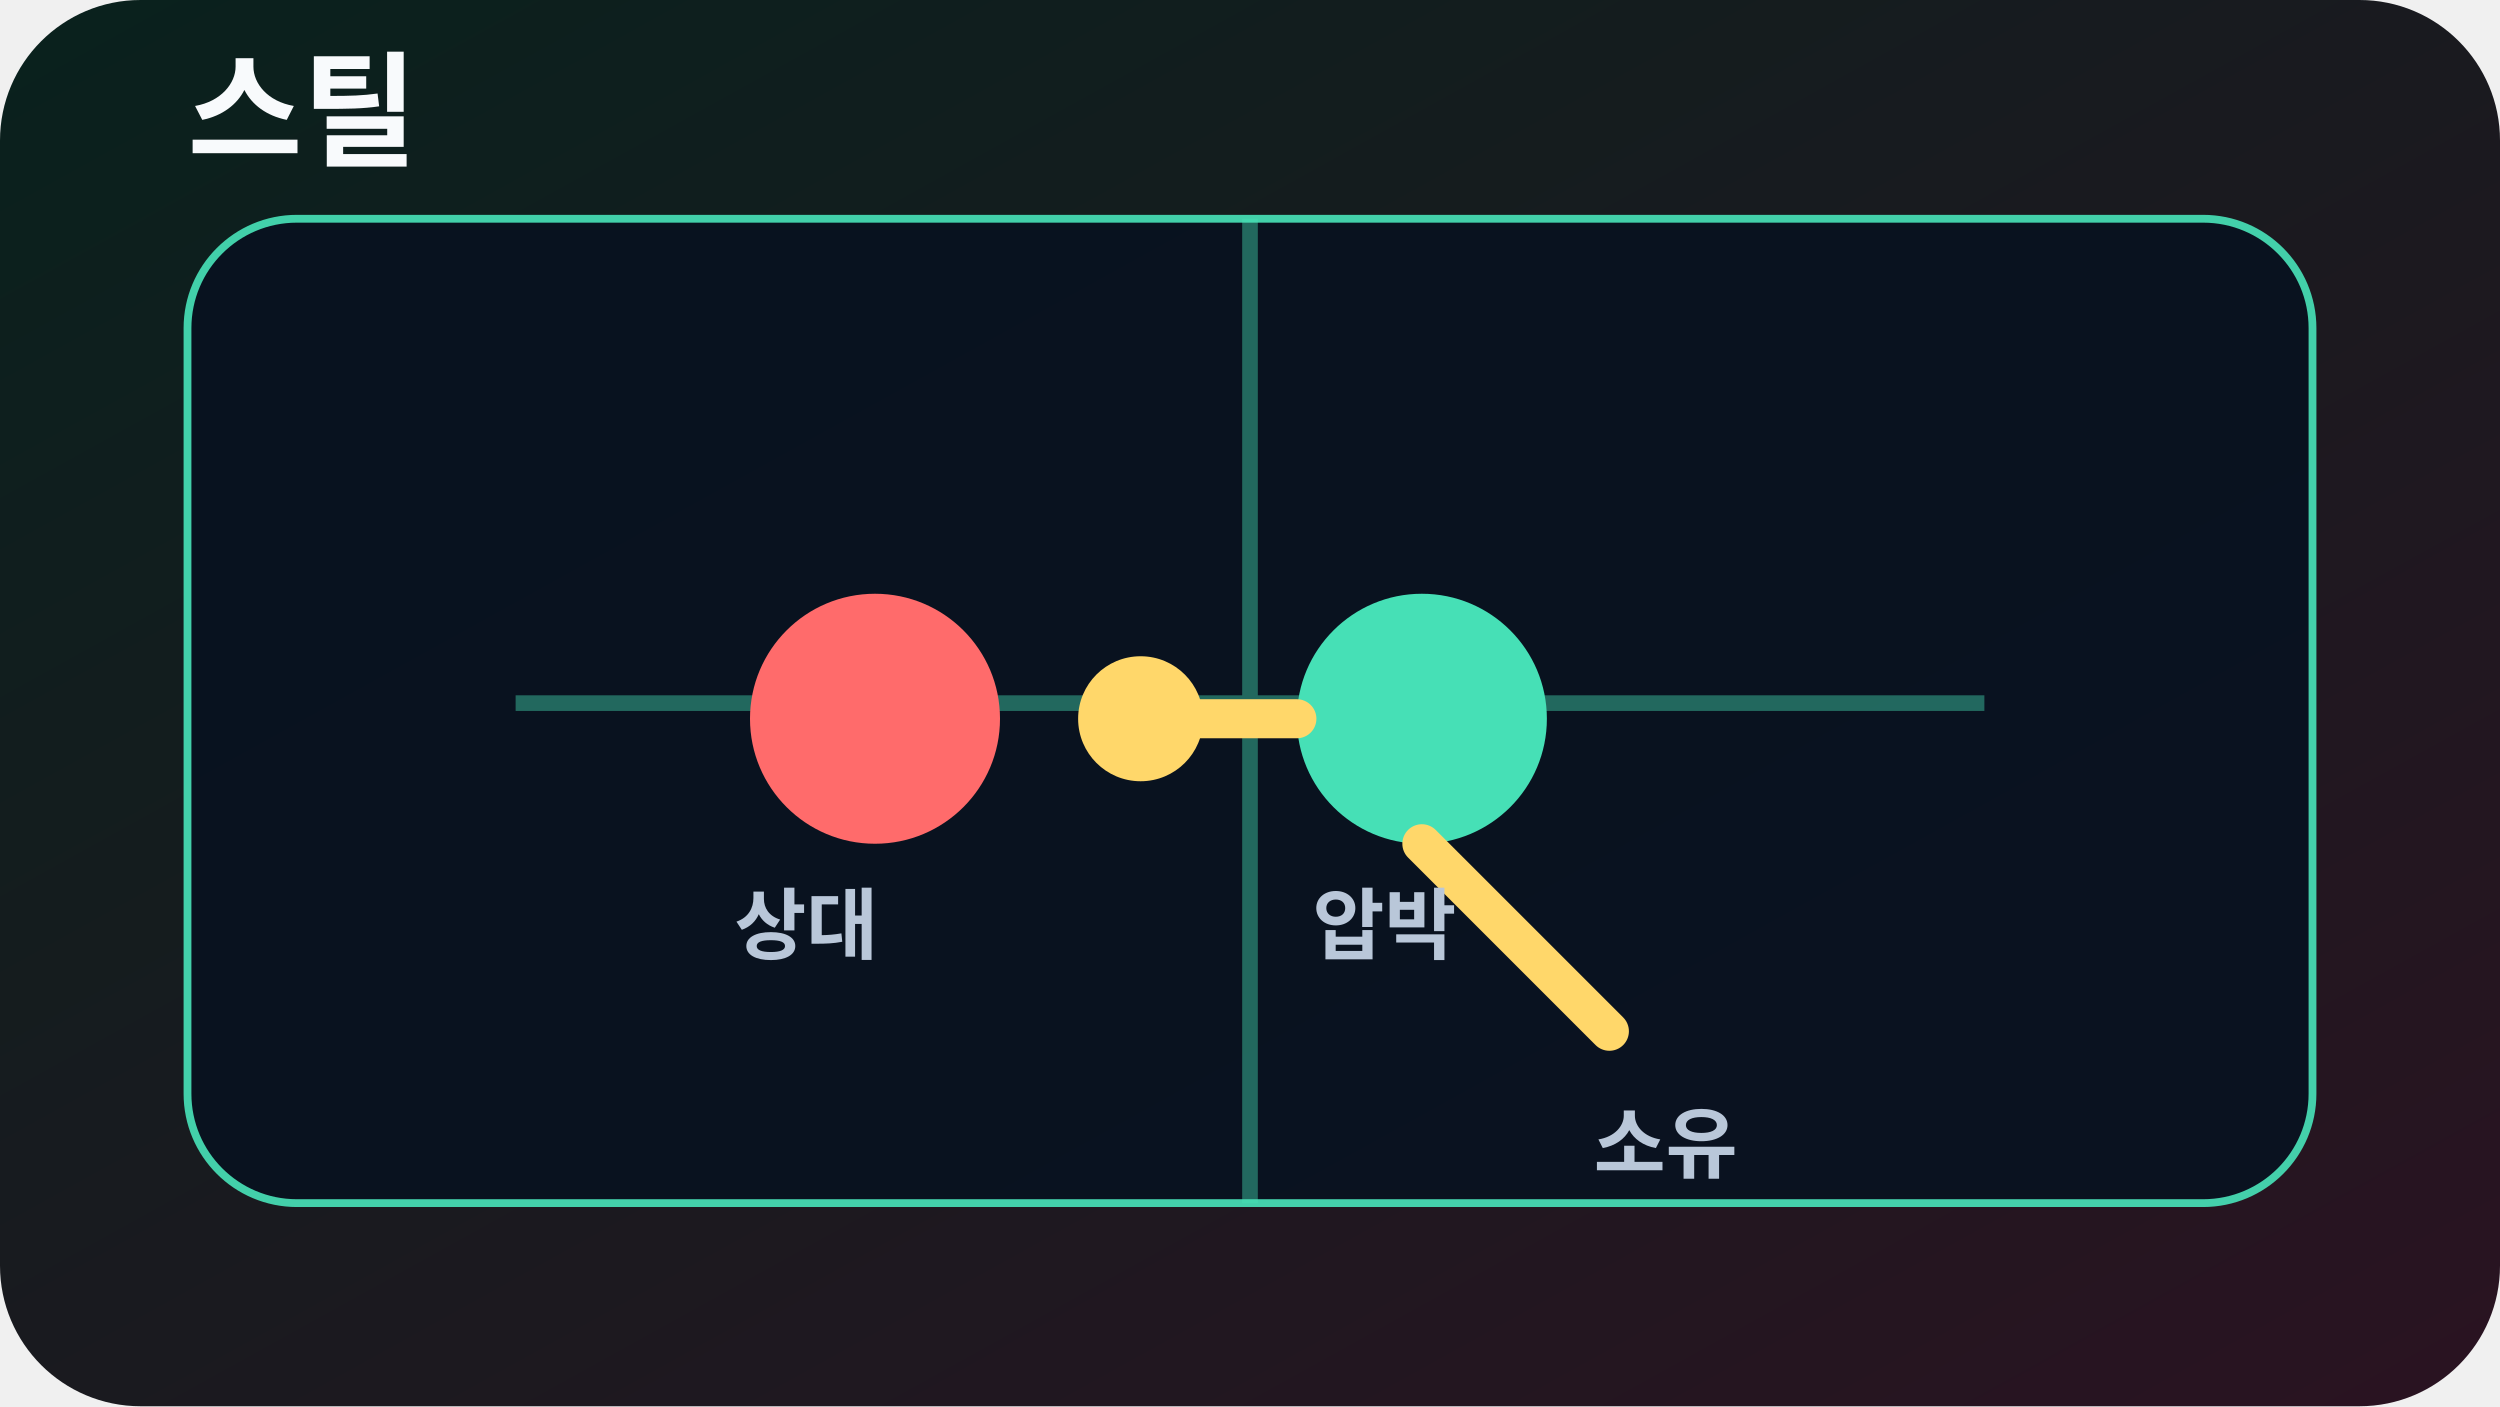
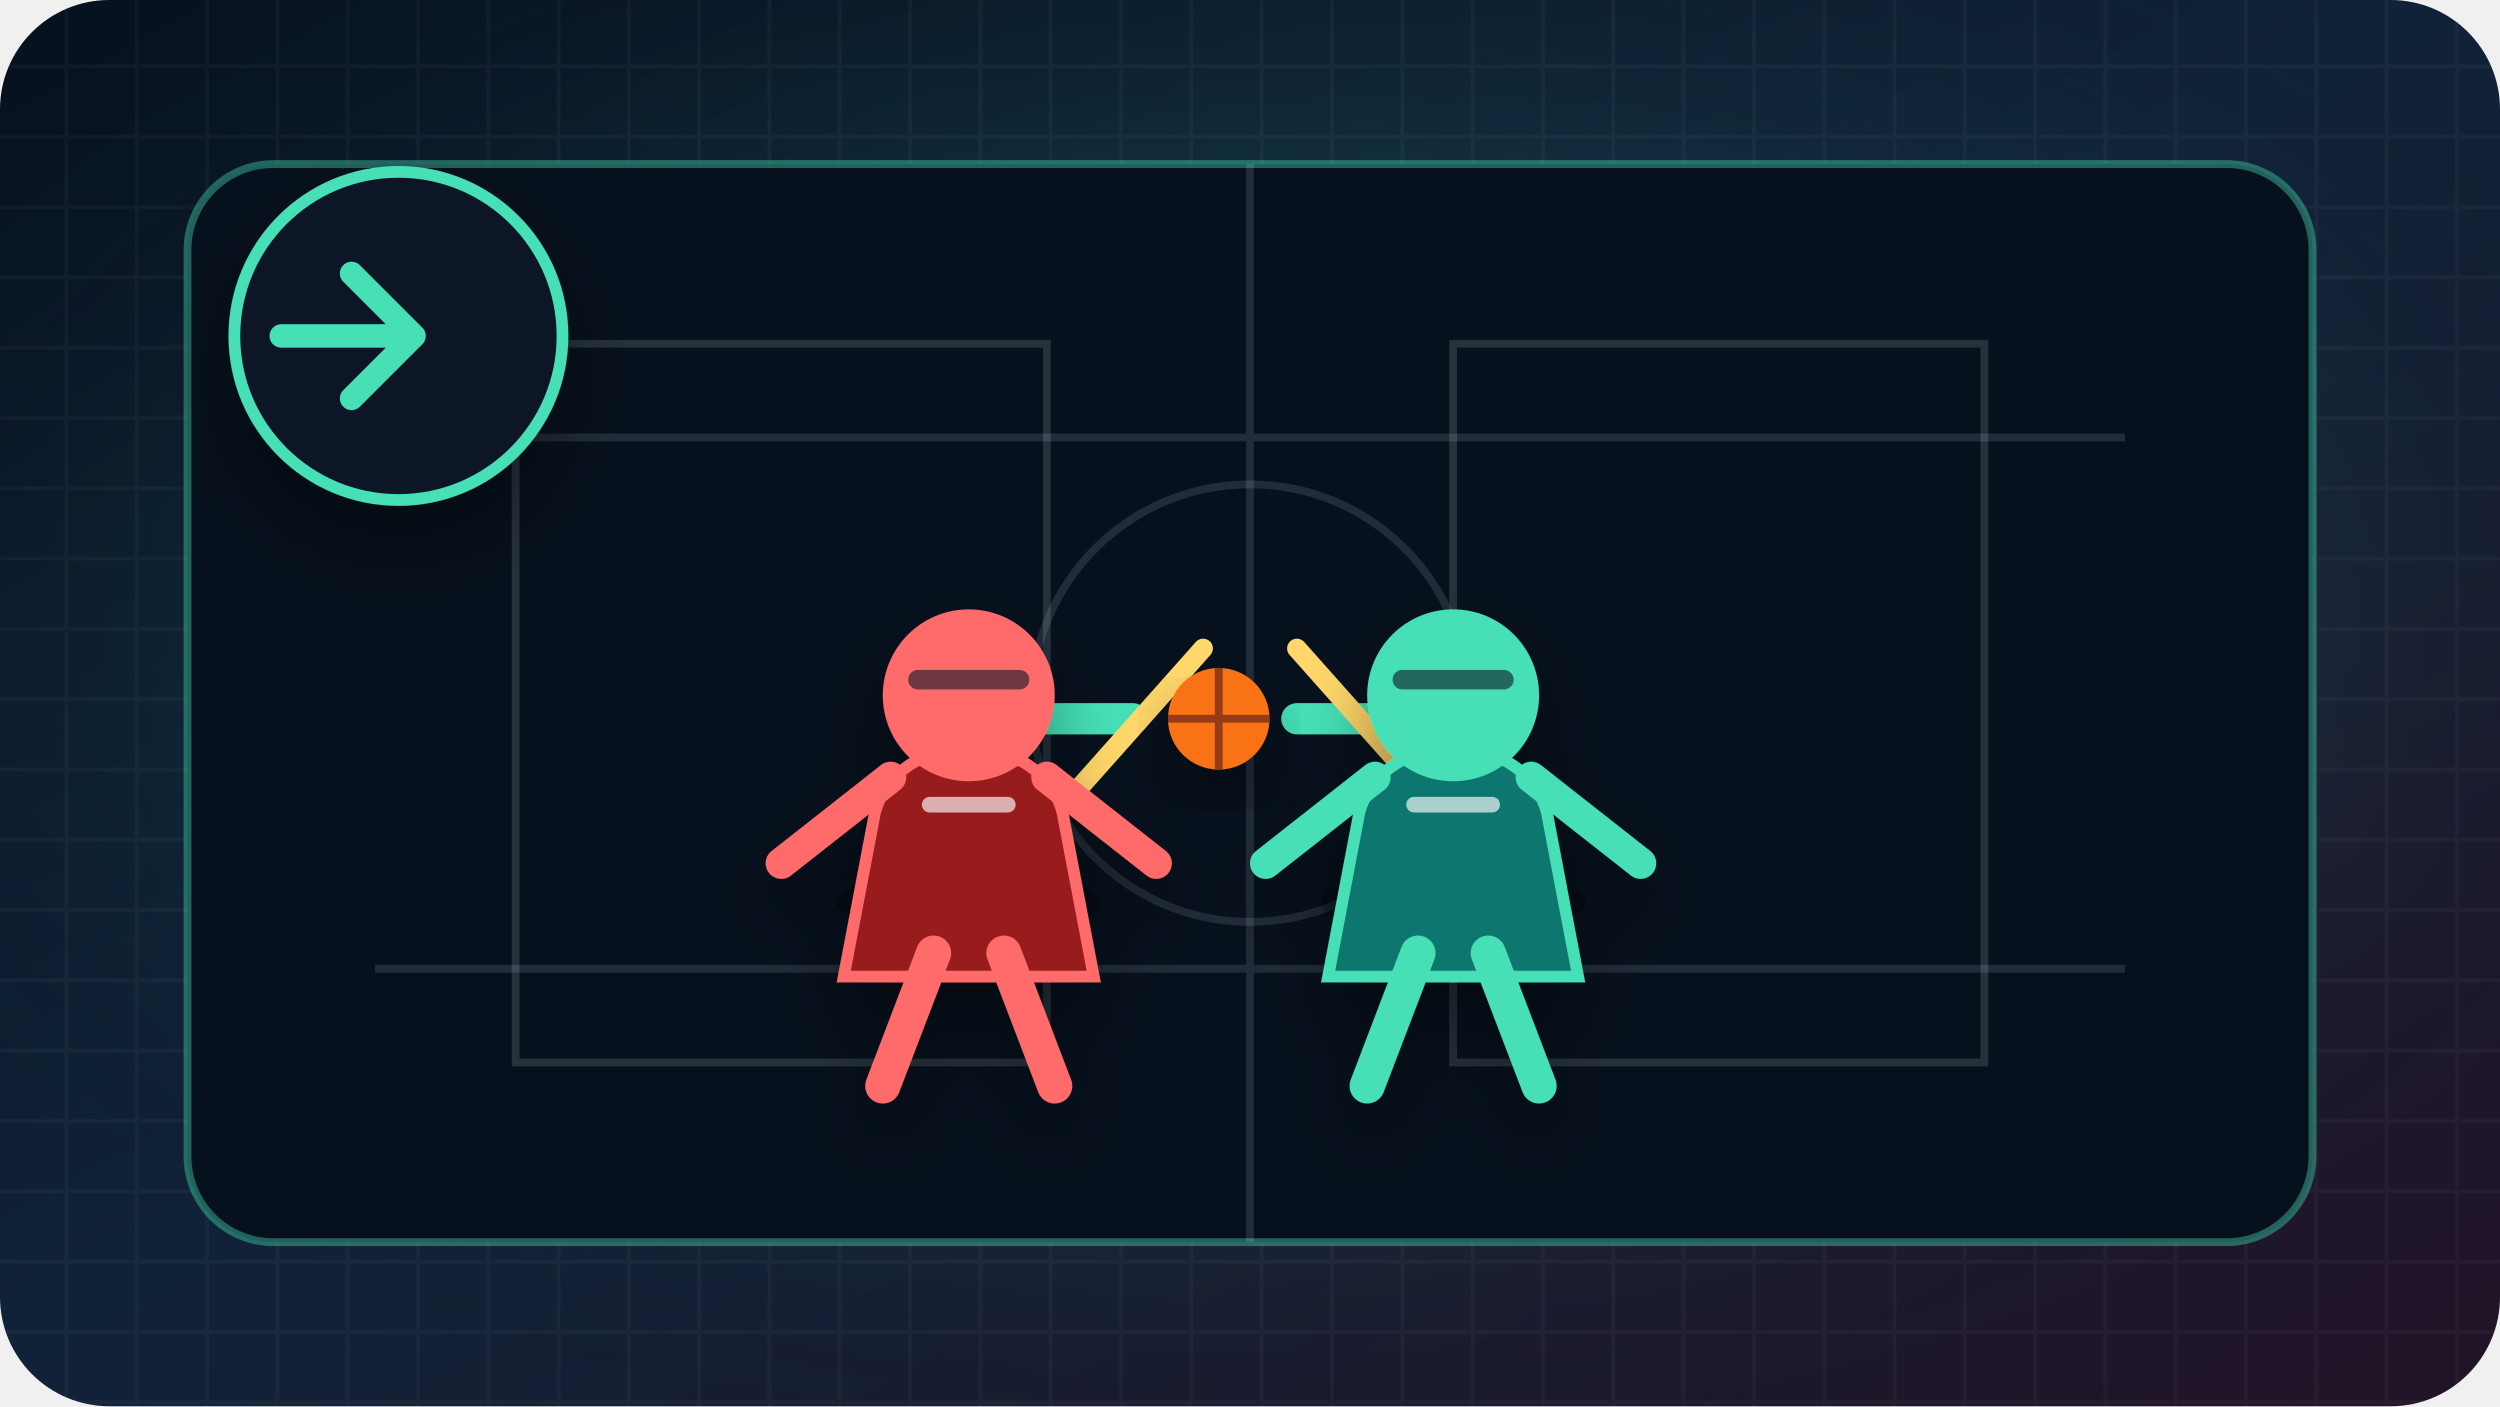
- <svg xmlns="http://www.w3.org/2000/svg" viewBox="0 0 320 180" role="img" aria-label="스틸 기록 일러스트">
+ <svg xmlns="http://www.w3.org/2000/svg" viewBox="0 0 640 360" role="img" aria-label="referee illustration steal">
  <defs>
-     <linearGradient id="g" x1="0" x2="1" y1="0" y2="1">
-       <stop stop-color="#09211d" />
-       <stop offset="1" stop-color="#2a1321" />
+     <linearGradient id="bg" x1="0" x2="1" y1="0" y2="1">
+       <stop stop-color="#06111f" />
+       <stop offset=".48" stop-color="#102238" />
+       <stop offset="1" stop-color="#221326" />
    </linearGradient>
-     <style>.t{font:800 16px Arial,"Noto Sans KR",sans-serif;fill:#f8fafc}.s{font:700 10px Arial,"Noto Sans KR",sans-serif;fill:#b9c7d9}.l{fill:none;stroke:#46e0b6;stroke-width:2;opacity:.42}.p{fill:#46e0b6}.r{fill:#ff6b6b}.o{fill:#ffd76a}</style>
+     <radialGradient id="glow" cx="50%" cy="45%" r="62%">
+       <stop stop-color="#46e0b6" stop-opacity=".24" />
+       <stop offset=".58" stop-color="#46e0b6" stop-opacity=".07" />
+       <stop offset="1" stop-color="#000" stop-opacity="0" />
+     </radialGradient>
+     <filter id="shadow" x="-30%" y="-30%" width="160%" height="170%">
+       <feDropShadow dx="0" dy="10" stdDeviation="9" flood-color="#000" flood-opacity=".38" />
+     </filter>
+     <pattern id="grain" width="18" height="18" patternUnits="userSpaceOnUse">
+       <path d="M0 17H18M17 0V18" stroke="#fff" stroke-opacity=".035" />
+     </pattern>
+     <marker id="arrow" markerWidth="10" markerHeight="10" refX="9" refY="5" orient="auto" markerUnits="strokeWidth">
+       <path d="M0 0L10 5L0 10Z" fill="#46e0b6" />
+     </marker>
  </defs>
-   <rect width="320" height="180" rx="18" fill="url(#g)" />
-   <rect x="24" y="28" width="272" height="126" rx="14" fill="#08111f" stroke="#46e0b6" opacity=".92" />
-   <path class="l" d="M160 28v126M66 90h188" />
-   <circle class="r" cx="112" cy="92" r="16" />
-   <circle class="p" cx="182" cy="92" r="16" />
-   <circle class="o" cx="146" cy="92" r="8" />
-   <path d="M166 92h-24M182 108l24 24" stroke="#ffd76a" stroke-width="5" stroke-linecap="round" />
-   <text x="24" y="20" class="t">스틸</text>
-   <text x="94" y="122" class="s">상대</text>
-   <text x="168" y="122" class="s">압박</text>
-   <text x="204" y="150" class="s">소유</text>
+   <rect width="640" height="360" rx="28" fill="url(#bg)" />
+   <rect width="640" height="360" rx="28" fill="url(#glow)" />
+   <rect width="640" height="360" rx="28" fill="url(#grain)" />
+   <rect x="48" y="42" width="544" height="276" rx="22" fill="#07111d" stroke="#46e0b6" stroke-opacity=".4" stroke-width="2" />
+   <path d="M320 42V318M96 112H544M96 248H544" stroke="#e5f3ff" stroke-opacity=".12" stroke-width="2" />
+   <path d="M132 88h136v184H132zM372 88h136v184H372z" fill="none" stroke="#e5f3ff" stroke-opacity=".14" stroke-width="2" />
+   <circle cx="320" cy="180" r="56" fill="none" stroke="#e5f3ff" stroke-opacity=".12" stroke-width="2" />
+   <g>
+     <g transform="translate(102 86)" filter="url(#shadow)">
+       <circle r="42" fill="#0b1726" stroke="#46e0b6" stroke-width="3" />
+       <path d="M-30 0h34M4 0l-16-16M4 0l-16 16" fill="none" stroke="#46e0b6" stroke-width="6" stroke-linecap="round" stroke-linejoin="round" />
+     </g>
+     <path d="M290 184h-46M332 184h52" stroke="#46e0b6" stroke-width="8" stroke-linecap="round" />
+     <path d="M308 166l-32 36M332 166l32 36" stroke="#ffd76a" stroke-width="5" stroke-linecap="round" />
+     <g filter="url(#shadow)" transform="translate(248 196) scale(1 1)">
+       <ellipse cx="0" cy="35" rx="34" ry="8" fill="#000" opacity=".28" />
+       <path d="M-24 12c6-22 42-22 48 0l8 42h-64z" fill="#991b1b" stroke="#ff6b6b" stroke-width="3" />
+       <circle cx="0" cy="-18" r="22" fill="#ff6b6b" />
+       <path d="M-20 3l-28 22M20 3l28 22" stroke="#ff6b6b" stroke-width="8" stroke-linecap="round" />
+       <path d="M-9 48l-13 34M9 48l13 34" stroke="#ff6b6b" stroke-width="9" stroke-linecap="round" />
+       <path d="M-13 -22h26" stroke="#06111f" stroke-width="5" stroke-linecap="round" opacity=".58" />
+       <path d="M-10 10h20" stroke="#fff" stroke-opacity=".65" stroke-width="4" stroke-linecap="round" />
+     </g>
+     <g filter="url(#shadow)" transform="translate(372 196) scale(-1 1)">
+       <ellipse cx="0" cy="35" rx="34" ry="8" fill="#000" opacity=".28" />
+       <path d="M-24 12c6-22 42-22 48 0l8 42h-64z" fill="#0f766e" stroke="#46e0b6" stroke-width="3" />
+       <circle cx="0" cy="-18" r="22" fill="#46e0b6" />
+       <path d="M-20 3l-28 22M20 3l28 22" stroke="#46e0b6" stroke-width="8" stroke-linecap="round" />
+       <path d="M-9 48l-13 34M9 48l13 34" stroke="#46e0b6" stroke-width="9" stroke-linecap="round" />
+       <path d="M-13 -22h26" stroke="#06111f" stroke-width="5" stroke-linecap="round" opacity=".58" />
+       <path d="M-10 10h20" stroke="#fff" stroke-opacity=".65" stroke-width="4" stroke-linecap="round" />
+     </g>
+     <g filter="url(#shadow)">
+       <circle cx="312" cy="184" r="13" fill="#f97316" />
+       <path d="M299 184h26M312 171v26" stroke="#7c2d12" stroke-width="2" fill="none" opacity=".8" />
+     </g>
+   </g>
</svg>
